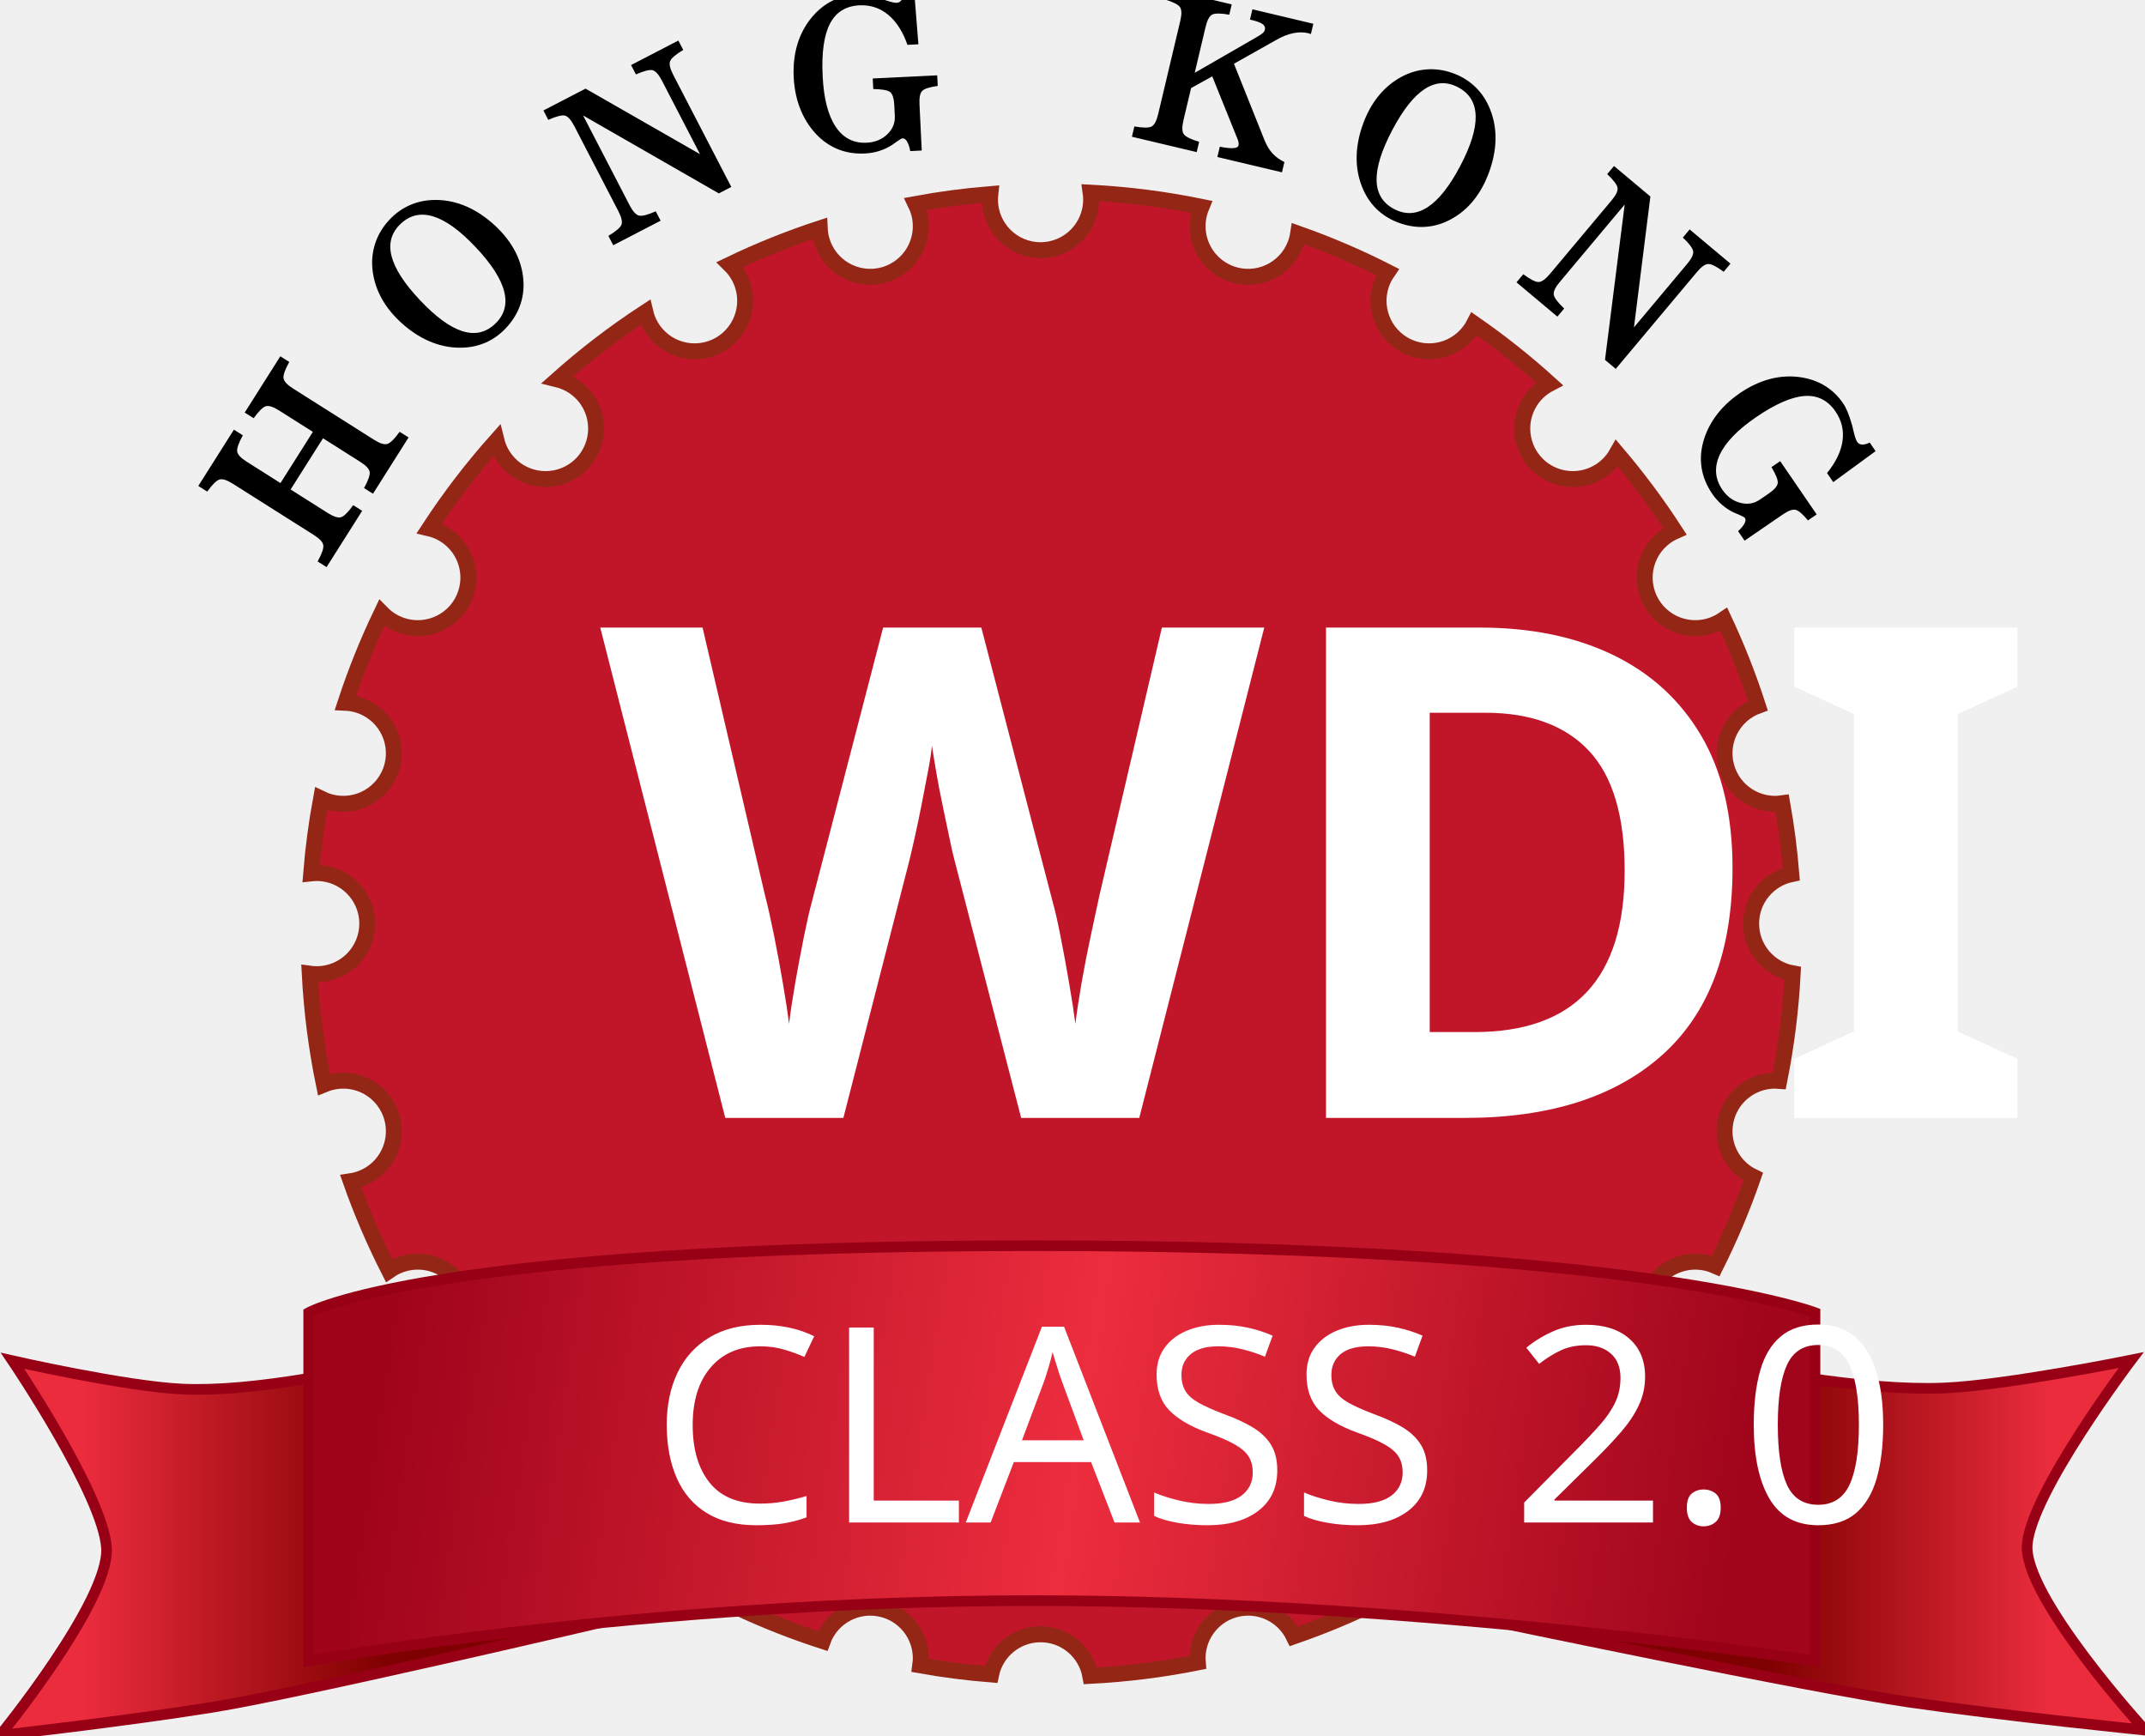
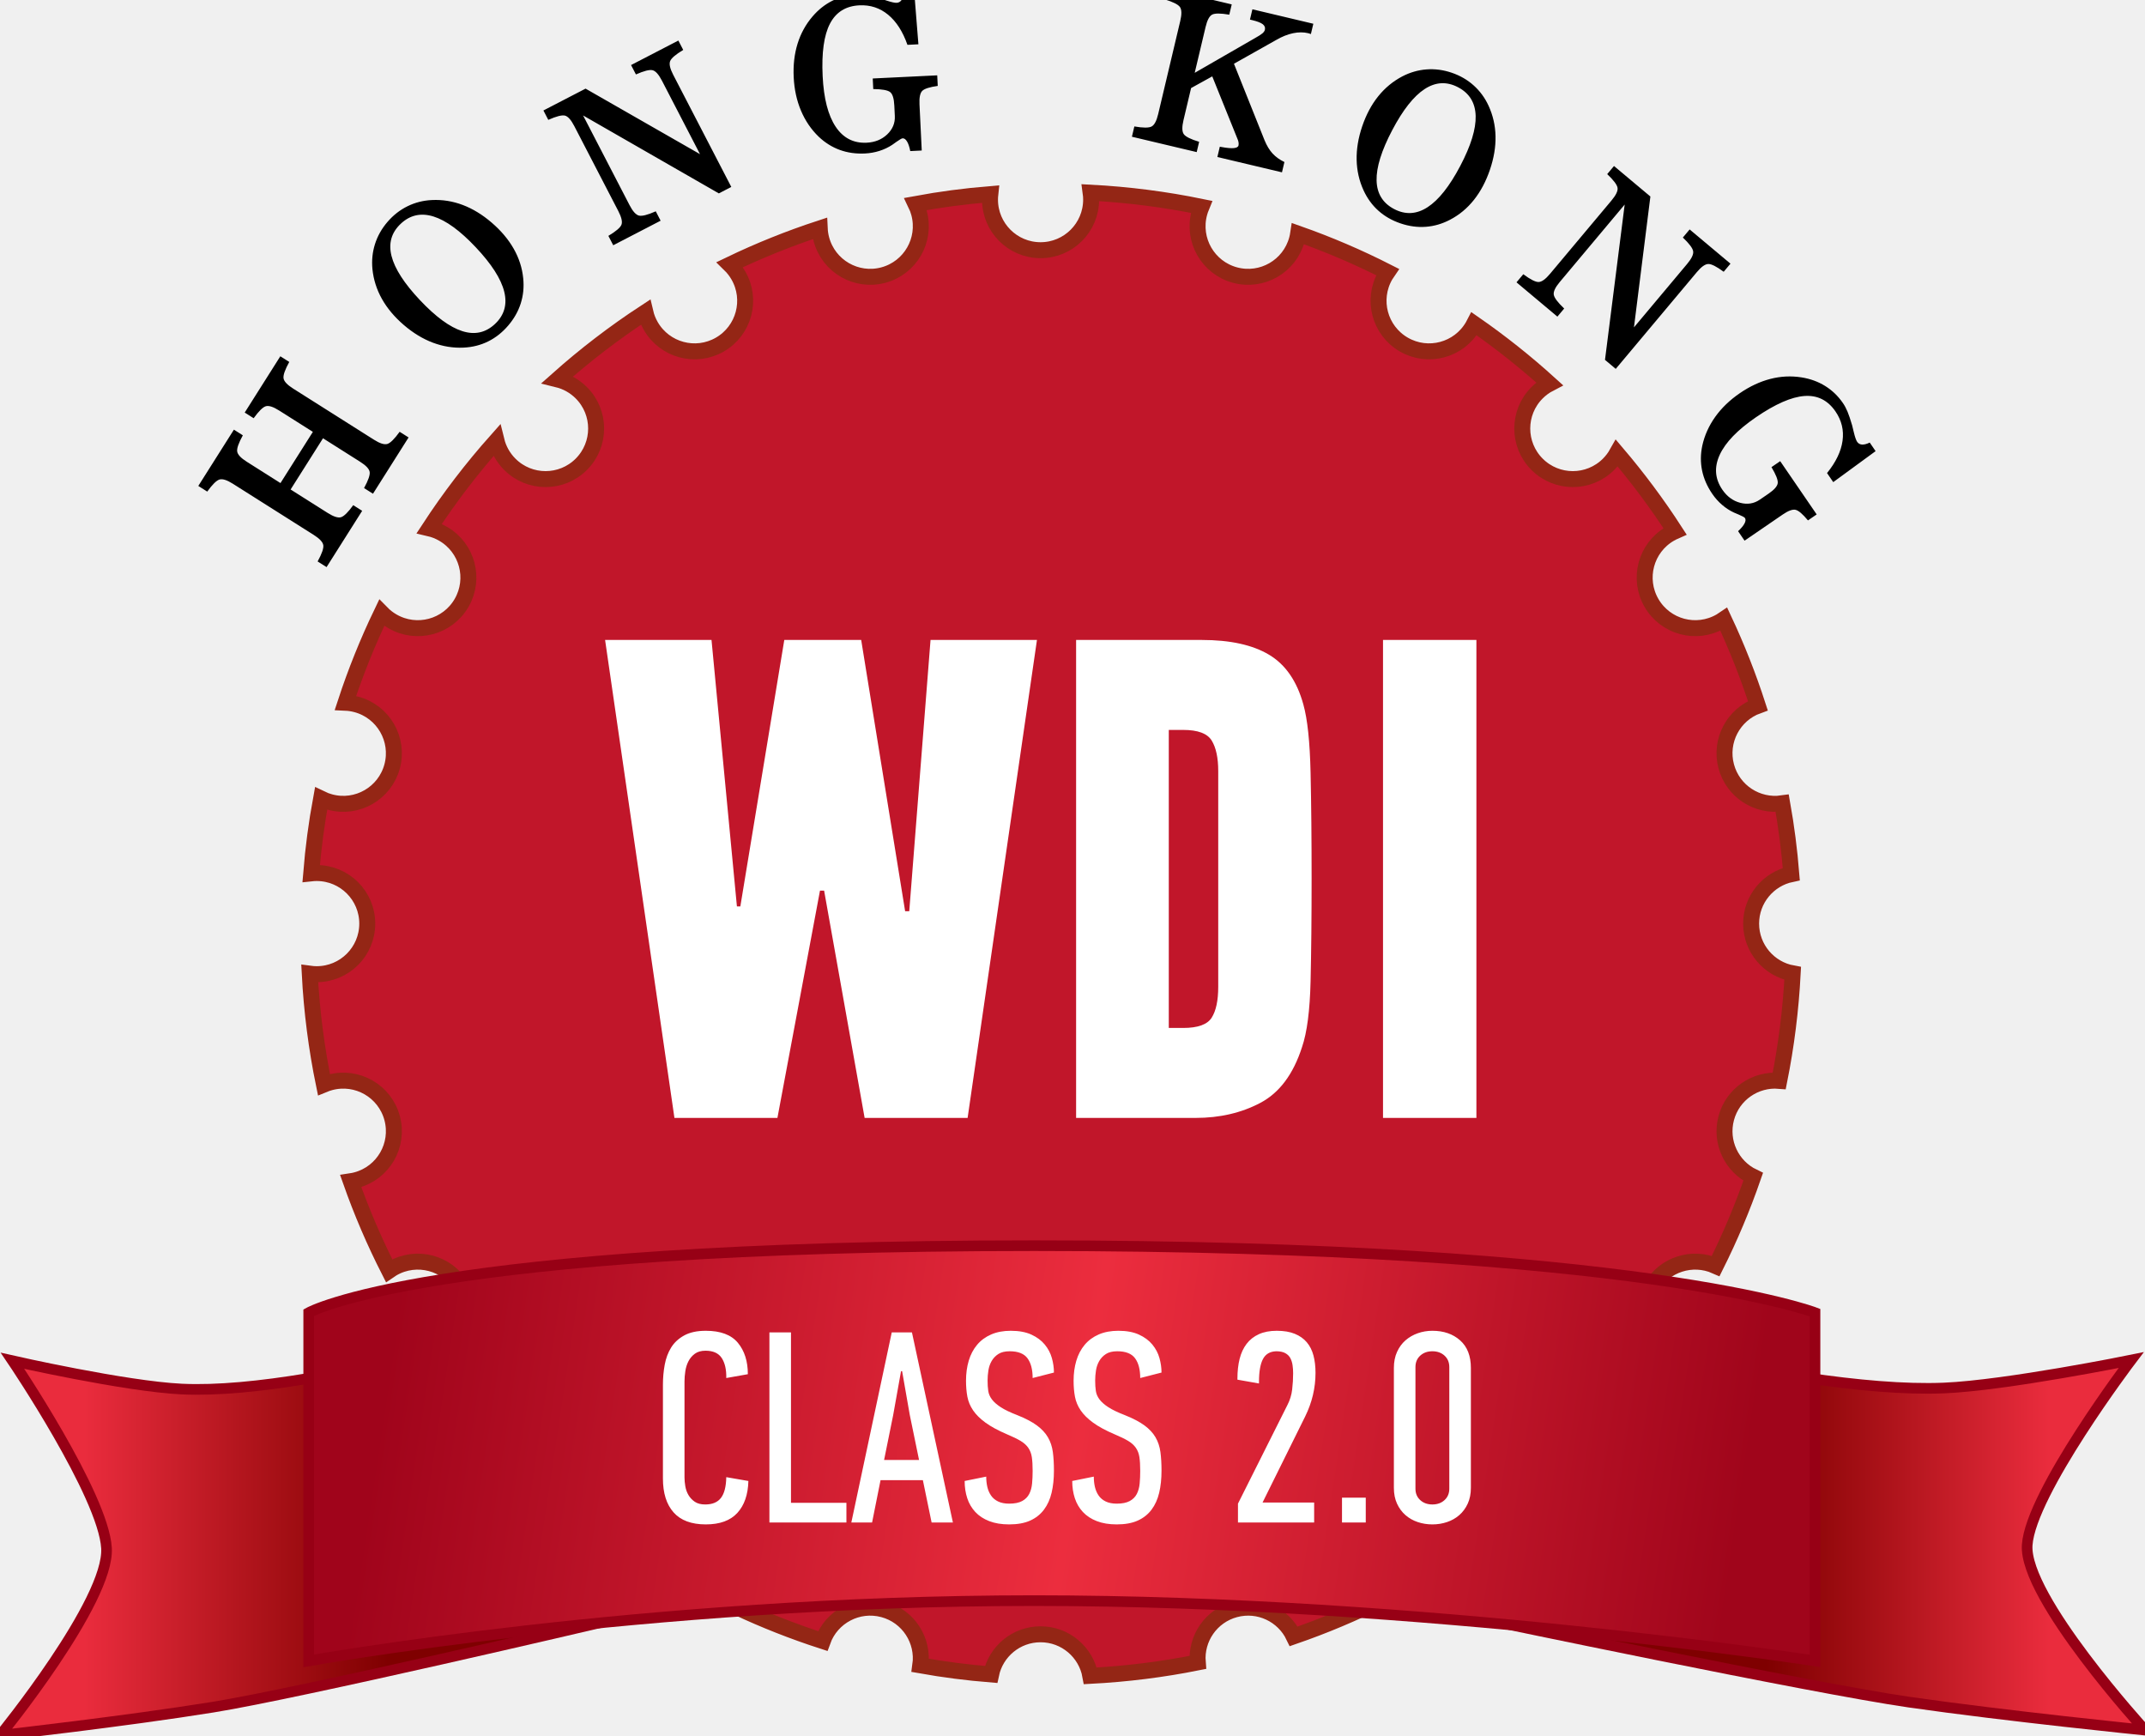
<svg xmlns="http://www.w3.org/2000/svg" width="403px" height="326px" viewBox="0 0 403 326" version="1.1">
  <description>Created with Sketch (http://www.bohemiancoding.com/sketch)</description>
  <defs>
    <linearGradient x1="42.965%" y1="50%" x2="85.846%" y2="50%" id="linearGradient-1">
      <stop stop-color="#7F0000" offset="0%" />
      <stop stop-color="#EA2C3D" offset="100%" />
    </linearGradient>
    <linearGradient x1="35.497%" y1="50%" x2="85.846%" y2="50%" id="linearGradient-2">
      <stop stop-color="#7F0000" offset="0%" />
      <stop stop-color="#EA2C3D" offset="100%" />
    </linearGradient>
    <linearGradient x1="95.28%" y1="50%" x2="4.907%" y2="46.267%" id="linearGradient-3">
      <stop stop-color="#A0051B" offset="0%" />
      <stop stop-color="#EC2D3E" offset="48.884%" />
      <stop stop-color="#A0041B" offset="100%" />
    </linearGradient>
  </defs>
  <g id="Page-1" stroke="none" stroke-width="1" fill="none" fill-rule="evenodd">
    <g id="960-Grid" transform="translate(-267, -157)">
      <g id="hero" transform="translate(-2, -28)">
        <g id="wdi-logo" transform="translate(269, 180)">
          <path d="M154.007,47.914 C148.207,49.815 142.574,52.087 137.138,54.7 L137.138,54.7 C137.745,55.293 138.282,55.979 138.727,56.75 C141.351,61.294 139.794,67.104 135.25,69.727 C130.706,72.351 124.896,70.794 122.273,66.25 C121.794,65.422 121.455,64.551 121.248,63.666 C115.442,67.462 109.937,71.68 104.776,76.275 C106.403,76.675 107.946,77.511 109.218,78.782 C112.927,82.492 112.927,88.508 109.218,92.218 C105.508,95.927 99.492,95.927 95.782,92.218 C94.511,90.946 93.675,89.403 93.275,87.776 L93.275,87.776 C88.68,92.937 84.462,98.442 80.666,104.248 L80.666,104.248 C81.551,104.455 82.422,104.794 83.25,105.273 C87.794,107.896 89.351,113.706 86.727,118.25 C84.104,122.794 78.294,124.351 73.75,121.727 C72.979,121.282 72.293,120.745 71.7,120.138 C69.087,125.574 66.815,131.207 64.914,137.007 C65.591,137.037 66.276,137.141 66.959,137.324 C72.027,138.682 75.034,143.891 73.676,148.959 C72.318,154.027 67.109,157.034 62.041,155.676 C61.437,155.514 60.861,155.297 60.319,155.033 L60.319,155.033 C59.471,159.632 58.848,164.31 58.463,169.056 L58.463,169.056 C58.803,169.019 59.149,169 59.5,169 C64.747,169 69,173.253 69,178.5 C69,183.747 64.747,188 59.5,188 C59.057,188 58.621,187.97 58.193,187.911 C58.565,195.002 59.465,201.953 60.857,208.725 C61.237,208.568 61.633,208.433 62.041,208.324 C67.109,206.966 72.318,209.973 73.676,215.041 C75.034,220.109 72.027,225.318 66.959,226.676 C66.607,226.771 66.254,226.844 65.901,226.897 L65.901,226.897 C67.939,232.677 70.347,238.283 73.097,243.686 L73.097,243.686 C73.307,243.541 73.525,243.403 73.75,243.273 C78.294,240.649 84.104,242.206 86.727,246.75 C89.351,251.294 87.794,257.104 83.25,259.727 C83.11,259.808 82.968,259.885 82.826,259.958 C86.27,264.92 90.028,269.647 94.072,274.111 C94.508,273.273 95.079,272.486 95.782,271.782 C99.492,268.073 105.508,268.073 109.218,271.782 C112.927,275.492 112.927,281.508 109.218,285.218 C108.586,285.849 107.889,286.372 107.147,286.789 L107.147,286.789 C111.779,290.73 116.672,294.374 121.796,297.691 L121.796,297.691 C121.936,297.373 122.095,297.058 122.273,296.75 C124.896,292.206 130.706,290.649 135.25,293.273 C139.794,295.896 141.351,301.706 138.727,306.25 C138.604,306.463 138.474,306.67 138.337,306.87 C143.577,309.327 148.995,311.468 154.566,313.268 C156.223,308.673 161.154,306.036 165.959,307.324 C170.654,308.582 173.58,313.145 172.906,317.839 L172.906,317.839 C177.271,318.615 181.706,319.189 186.201,319.549 L186.201,319.549 C187.1,315.238 190.922,312 195.5,312 C200.17,312 204.053,315.369 204.85,319.81 C211.72,319.453 218.459,318.599 225.031,317.284 C224.653,312.79 227.532,308.532 232.041,307.324 C236.53,306.121 241.13,308.343 243.066,312.389 L243.066,312.389 C248.828,310.398 254.42,308.041 259.812,305.344 L259.812,305.344 C257.866,300.96 259.503,295.725 263.75,293.273 C267.952,290.847 273.237,291.996 276.083,295.776 C280.662,292.649 285.045,289.256 289.21,285.62 C289.064,285.491 288.922,285.357 288.782,285.218 C285.073,281.508 285.073,275.492 288.782,271.782 C292.492,268.073 298.508,268.073 302.218,271.782 C302.357,271.922 302.491,272.064 302.62,272.21 L302.62,272.21 C306.256,268.045 309.649,263.662 312.776,259.083 L312.776,259.083 C308.996,256.237 307.847,250.952 310.273,246.75 C312.725,242.503 317.96,240.866 322.344,242.812 C325.041,237.42 327.398,231.828 329.389,226.066 C325.343,224.13 323.121,219.53 324.324,215.041 C325.532,210.532 329.79,207.653 334.284,208.031 L334.284,208.031 C335.599,201.459 336.453,194.72 336.81,187.85 L336.81,187.85 C332.369,187.053 329,183.17 329,178.5 C329,173.922 332.238,170.1 336.549,169.201 C336.189,164.706 335.615,160.271 334.839,155.906 C330.145,156.58 325.582,153.654 324.324,148.959 C323.036,144.154 325.673,139.223 330.268,137.566 L330.268,137.566 C328.468,131.995 326.327,126.577 323.87,121.337 L323.87,121.337 C323.67,121.474 323.463,121.604 323.25,121.727 C318.706,124.351 312.896,122.794 310.273,118.25 C307.649,113.706 309.206,107.896 313.75,105.273 C314.058,105.095 314.373,104.936 314.691,104.796 C311.374,99.672 307.73,94.779 303.789,90.147 C303.372,90.889 302.849,91.586 302.218,92.218 C298.508,95.927 292.492,95.927 288.782,92.218 C285.073,88.508 285.073,82.492 288.782,78.782 C289.486,78.079 290.273,77.508 291.111,77.072 L291.111,77.072 C286.647,73.028 281.92,69.27 276.958,65.826 L276.958,65.826 C276.885,65.968 276.808,66.11 276.727,66.25 C274.104,70.794 268.294,72.351 263.75,69.727 C259.206,67.104 257.649,61.294 260.273,56.75 C260.403,56.525 260.541,56.307 260.686,56.097 C255.283,53.347 249.677,50.939 243.897,48.901 C243.844,49.254 243.771,49.607 243.676,49.959 C242.318,55.027 237.109,58.034 232.041,56.676 C226.973,55.318 223.966,50.109 225.324,45.041 C225.433,44.633 225.568,44.237 225.725,43.857 L225.725,43.857 C218.953,42.465 212.002,41.565 204.911,41.193 L204.911,41.193 C204.97,41.621 205,42.057 205,42.5 C205,47.747 200.747,52 195.5,52 C190.253,52 186,47.747 186,42.5 C186,42.149 186.019,41.803 186.056,41.463 C181.31,41.848 176.632,42.471 172.033,43.319 C172.297,43.861 172.514,44.437 172.676,45.041 C174.034,50.109 171.027,55.318 165.959,56.676 C160.891,58.034 155.682,55.027 154.324,49.959 C154.141,49.276 154.037,48.591 154.007,47.914 Z" id="background-copy" stroke="#942615" stroke-width="3" fill="#C1162A" />
-           <text id="WDI" font-family="PF Din Text Comp Pro" font-size="129" font-weight="bold" fill="#FFFFFF">
-             <tspan x="112.779" y="215">WDI</tspan>
-           </text>
          <path d="M50,175 C50,175 49,30.401 197,33.012 C345,35.623 353,191 353,191" id="Line" />
          <path d="M43.946,85.712 L45.624,86.774 C44.832,88.216 44.478,89.228 44.563,89.809 C44.647,90.39 45.249,91.034 46.368,91.742 L52.695,95.745 L58.782,86.125 L52.455,82.122 C51.335,81.414 50.497,81.144 49.939,81.311 C49.382,81.478 48.621,82.228 47.656,83.562 L45.978,82.5 L52.666,71.928 L54.345,72.99 C53.539,74.454 53.181,75.478 53.271,76.062 C53.361,76.646 53.96,77.289 55.069,77.99 L70.257,87.599 C71.365,88.301 72.203,88.567 72.769,88.398 C73.336,88.229 74.108,87.467 75.086,86.112 L76.764,87.174 L70.076,97.746 L68.397,96.684 C69.189,95.241 69.541,94.232 69.453,93.657 C69.365,93.081 68.762,92.439 67.643,91.731 L60.686,87.33 L54.6,96.95 L61.557,101.351 C62.676,102.059 63.516,102.327 64.077,102.155 C64.638,101.982 65.401,101.229 66.365,99.896 L68.044,100.958 L61.355,111.53 L59.676,110.468 C60.475,109.015 60.83,107.996 60.74,107.411 C60.65,106.827 60.051,106.185 58.942,105.483 L43.754,95.874 C42.646,95.173 41.808,94.907 41.242,95.076 C40.675,95.245 39.907,96.001 38.936,97.346 L37.257,96.284 L43.946,85.712 Z M95.461,66.178 C94.357,67.462 93.103,68.45 91.702,69.142 C90.3,69.834 88.767,70.22 87.103,70.3 C85.141,70.393 83.213,70.082 81.317,69.367 C79.421,68.651 77.6,67.542 75.853,66.039 C74.106,64.536 72.74,62.907 71.755,61.153 C70.77,59.398 70.176,57.535 69.974,55.564 C69.815,53.933 69.975,52.361 70.453,50.849 C70.931,49.337 71.714,47.948 72.802,46.684 C73.889,45.419 75.145,44.438 76.569,43.74 C77.993,43.041 79.519,42.654 81.148,42.577 C83.127,42.482 85.057,42.791 86.939,43.503 C88.821,44.215 90.636,45.322 92.383,46.825 C94.139,48.337 95.517,49.971 96.516,51.729 C97.515,53.487 98.11,55.339 98.301,57.284 C98.469,58.923 98.314,60.495 97.836,61.998 C97.357,63.501 96.565,64.895 95.461,66.178 Z M94.727,59.765 C94.123,57.36 92.346,54.592 89.394,51.459 C86.452,48.336 83.802,46.406 81.446,45.669 C79.09,44.932 77.036,45.389 75.285,47.039 C73.533,48.69 72.957,50.706 73.558,53.088 C74.158,55.471 75.933,58.228 78.885,61.361 C81.853,64.512 84.511,66.46 86.858,67.205 C89.205,67.951 91.254,67.499 93.006,65.848 C94.757,64.198 95.331,62.17 94.727,59.765 Z M131.515,33.957 L124.363,20.152 C123.754,18.977 123.164,18.322 122.592,18.187 C122.021,18.053 120.982,18.319 119.477,18.984 L118.563,17.22 L127.45,12.616 L128.364,14.38 C126.941,15.232 126.121,15.933 125.904,16.483 C125.687,17.032 125.88,17.89 126.483,19.054 L137.396,40.117 L135.055,41.329 L109.55,26.687 L118.284,43.544 C118.887,44.708 119.476,45.361 120.051,45.5 C120.625,45.64 121.676,45.372 123.204,44.695 L124.118,46.458 L115.215,51.071 L114.301,49.308 C115.724,48.456 116.542,47.759 116.757,47.218 C116.971,46.676 116.773,45.818 116.164,44.642 L107.896,28.684 C107.287,27.508 106.7,26.852 106.134,26.715 C105.568,26.578 104.527,26.845 103.01,27.516 L102.096,25.752 L110.016,21.649 L131.515,33.957 Z M171.02,33.379 C170.867,32.596 170.666,31.997 170.416,31.582 C170.166,31.167 169.889,30.967 169.584,30.982 C169.418,30.99 169.028,31.213 168.412,31.651 C168.091,31.883 167.833,32.068 167.635,32.205 C166.907,32.686 166.106,33.066 165.234,33.345 C164.361,33.623 163.454,33.785 162.513,33.831 C160.809,33.914 159.23,33.691 157.777,33.162 C156.323,32.634 155.002,31.806 153.812,30.678 C152.394,29.307 151.285,27.675 150.486,25.782 C149.686,23.89 149.231,21.799 149.119,19.51 C149.008,17.233 149.251,15.134 149.845,13.212 C150.44,11.29 151.383,9.577 152.674,8.074 C153.76,6.81 154.997,5.832 156.385,5.14 C157.772,4.447 159.267,4.062 160.87,3.984 C161.429,3.957 162.034,3.995 162.682,4.097 C163.331,4.199 164.211,4.402 165.322,4.705 C165.632,4.792 166.06,4.93 166.604,5.12 C167.485,5.409 168.104,5.545 168.46,5.527 C168.842,5.509 169.146,5.341 169.373,5.024 C169.599,4.707 169.748,4.228 169.819,3.587 L171.765,3.492 L172.549,13.321 L170.489,13.422 C169.615,10.927 168.405,9.042 166.857,7.766 C165.31,6.49 163.513,5.902 161.465,6.001 C158.909,6.126 157.065,7.274 155.934,9.445 C154.803,11.616 154.345,14.902 154.559,19.302 C154.763,23.487 155.573,26.647 156.99,28.784 C158.407,30.92 160.355,31.928 162.836,31.807 C164.387,31.732 165.672,31.21 166.689,30.243 C167.706,29.276 168.183,28.124 168.118,26.789 L168.022,24.824 C167.958,23.501 167.697,22.66 167.24,22.3 C166.782,21.939 165.724,21.749 164.066,21.727 L163.97,19.743 L176.084,19.154 L176.18,21.138 C174.648,21.353 173.678,21.664 173.271,22.073 C172.864,22.482 172.691,23.322 172.753,24.594 L173.176,33.274 L171.02,33.379 Z M222.353,27.566 C222.048,28.854 222.068,29.736 222.413,30.21 C222.759,30.685 223.719,31.161 225.293,31.639 L224.835,33.572 L212.662,30.685 L213.121,28.752 C214.755,29.035 215.834,29.039 216.357,28.764 C216.88,28.489 217.293,27.713 217.596,26.437 L221.743,8.949 C222.046,7.673 222.025,6.795 221.681,6.314 C221.337,5.833 220.371,5.353 218.784,4.871 L219.243,2.939 L231.415,5.826 L230.957,7.758 C229.335,7.478 228.264,7.473 227.742,7.742 C227.22,8.011 226.806,8.789 226.501,10.078 L224.46,18.682 L235.782,12.161 C236.46,11.785 236.927,11.487 237.182,11.266 C237.437,11.046 237.591,10.824 237.644,10.601 C237.744,10.179 237.608,9.827 237.237,9.542 C236.866,9.258 236.192,9 235.213,8.768 L234.841,8.68 L235.3,6.747 L246.747,9.462 L246.289,11.395 C246.227,11.38 246.142,11.353 246.033,11.314 C245.925,11.275 245.839,11.249 245.778,11.234 C244.898,11.025 243.952,11.027 242.94,11.238 C241.928,11.45 240.884,11.866 239.807,12.488 L231.833,16.976 L237.576,31.333 C237.999,32.362 238.502,33.195 239.084,33.83 C239.666,34.465 240.409,35.002 241.313,35.438 L240.855,37.371 L228.719,34.493 L229.177,32.56 C229.255,32.566 229.362,32.584 229.498,32.617 C231.491,32.985 232.554,32.89 232.686,32.333 C232.727,32.159 232.73,31.957 232.693,31.726 C232.656,31.494 232.573,31.239 232.443,30.96 L227.757,19.347 L223.781,21.544 L222.353,27.566 Z M263.127,46.963 C261.523,46.418 260.139,45.625 258.973,44.583 C257.807,43.542 256.877,42.264 256.181,40.75 C255.362,38.965 254.93,37.06 254.885,35.035 C254.841,33.009 255.189,30.905 255.931,28.723 C256.672,26.541 257.673,24.665 258.932,23.096 C260.191,21.527 261.697,20.28 263.45,19.356 C264.904,18.6 266.422,18.16 268.003,18.039 C269.584,17.917 271.165,18.125 272.744,18.661 C274.323,19.198 275.703,19.996 276.882,21.056 C278.062,22.116 278.992,23.387 279.672,24.868 C280.499,26.669 280.934,28.575 280.977,30.587 C281.019,32.598 280.67,34.695 279.928,36.877 C279.183,39.071 278.181,40.96 276.924,42.543 C275.666,44.127 274.171,45.37 272.439,46.274 C270.98,47.043 269.465,47.486 267.892,47.604 C266.319,47.721 264.73,47.508 263.127,46.963 Z M261.91,44.261 C264.039,45.382 266.143,45.267 268.222,43.915 C270.301,42.563 272.343,39.983 274.348,36.175 C276.347,32.378 277.313,29.246 277.245,26.778 C277.177,24.311 276.078,22.516 273.949,21.395 C271.82,20.274 269.726,20.384 267.667,21.724 C265.608,23.065 263.576,25.64 261.571,29.448 C259.554,33.279 258.574,36.425 258.631,38.887 C258.687,41.348 259.78,43.14 261.91,44.261 Z M306.986,66.495 L316.975,54.581 C317.826,53.567 318.203,52.77 318.107,52.191 C318.011,51.612 317.366,50.755 316.173,49.622 L317.449,48.1 L325.119,54.53 L323.843,56.052 C322.509,55.067 321.546,54.579 320.955,54.591 C320.364,54.602 319.647,55.11 318.805,56.115 L303.564,74.294 L301.544,72.6 L305.243,43.424 L293.046,57.973 C292.203,58.978 291.828,59.772 291.92,60.356 C292.012,60.94 292.664,61.807 293.877,62.957 L292.601,64.479 L284.917,58.037 L286.193,56.514 C287.527,57.5 288.485,57.987 289.067,57.977 C289.649,57.966 290.365,57.454 291.216,56.439 L302.763,42.666 C303.614,41.651 303.994,40.857 303.903,40.282 C303.811,39.707 303.164,38.848 301.961,37.707 L303.237,36.185 L310.073,41.915 L306.986,66.495 Z M326.548,104.783 C327.134,104.242 327.539,103.757 327.761,103.326 C327.984,102.896 328.008,102.555 327.836,102.303 C327.742,102.166 327.347,101.951 326.651,101.656 C326.286,101.505 325.993,101.381 325.773,101.285 C324.98,100.917 324.237,100.435 323.543,99.838 C322.848,99.241 322.235,98.554 321.702,97.777 C320.738,96.369 320.1,94.908 319.787,93.393 C319.475,91.878 319.487,90.319 319.824,88.715 C320.248,86.788 321.056,84.988 322.248,83.315 C323.44,81.642 324.982,80.157 326.872,78.862 C328.753,77.574 330.667,76.679 332.616,76.178 C334.564,75.676 336.517,75.581 338.474,75.892 C340.12,76.154 341.601,76.694 342.918,77.513 C344.235,78.331 345.347,79.402 346.254,80.726 C346.571,81.188 346.855,81.722 347.109,82.328 C347.362,82.934 347.651,83.79 347.975,84.895 C348.064,85.204 348.17,85.641 348.294,86.205 C348.51,87.106 348.719,87.704 348.92,87.998 C349.136,88.313 349.439,88.484 349.827,88.511 C350.216,88.538 350.702,88.413 351.285,88.138 L352.386,89.745 L344.428,95.567 L343.262,93.865 C344.928,91.813 345.899,89.794 346.174,87.807 C346.449,85.821 346.007,83.982 344.849,82.291 C343.402,80.179 341.458,79.211 339.016,79.387 C336.574,79.563 333.536,80.895 329.902,83.385 C326.446,85.753 324.179,88.1 323.103,90.427 C322.027,92.754 322.191,94.941 323.594,96.99 C324.472,98.271 325.59,99.092 326.947,99.451 C328.304,99.81 329.534,99.611 330.637,98.856 L332.26,97.744 C333.353,96.996 333.932,96.332 333.999,95.754 C334.066,95.176 333.674,94.175 332.822,92.752 L334.461,91.629 L341.315,101.635 L339.677,102.758 C338.69,101.566 337.916,100.903 337.355,100.771 C336.794,100.639 335.988,100.932 334.937,101.652 L327.768,106.563 L326.548,104.783 Z" id="HONG-KONG" fill="#000000" />
          <g id="banner" transform="translate(0, 239)">
            <path d="M365.24,26.738 C335.749,27.988 278,11 278,11 L278,70.016 C278,70.016 340.5,83.131 358.729,85.754 C376.958,88.377 403,91 403,91 C403,91 380.218,66.082 380.865,56.246 C381.511,46.41 400.396,21.492 400.396,21.492 C400.396,21.492 376.982,26.24 365.24,26.738 Z" id="banner-right" stroke="#970015" stroke-width="2" fill="url(#linearGradient-1)" />
            <path d="M78.865,26.934 C52.205,28.201 0,11 0,11 L0,70.754 C0,70.754 56.5,84.033 72.979,86.689 C89.458,89.344 113,92 113,92 C113,92 92.405,66.77 92.99,56.811 C93.574,46.852 110.646,21.623 110.646,21.623 C110.646,21.623 89.479,26.43 78.865,26.934 Z" id="banner-left" stroke="#970015" stroke-width="2" fill="url(#linearGradient-2)" transform="translate(56.5, 51.5) scale(-1, 1) translate(-56.5, -51.5) " />
            <path d="M194.314,0 C80.225,-4.74806686e-06 58,12.581 58,12.581 L58,78 C58,78 121.173,66.677 194.314,66.677 C267.455,66.677 341,78 341,78 L341,12.581 C341,12.581 308.403,4.80973002e-06 194.314,0 Z" stroke="#970015" stroke-width="2" fill="url(#linearGradient-3)" />
-             <text id="name" font-family="PF Din Text Comp Pro" font-size="51.3" font-weight="normal" fill="#FFFFFF">
-               <tspan x="122.139" y="52">CLASS 2.0 </tspan>
-             </text>
+             <path d="M132.604,15.987 C135.375,15.987 137.384,16.74 138.632,18.245 C139.881,19.749 140.505,21.716 140.505,24.144 L136.452,24.862 C136.486,23.289 136.204,22.041 135.606,21.117 C135.007,20.194 133.99,19.732 132.553,19.732 C131.732,19.732 131.065,19.92 130.552,20.297 C130.039,20.673 129.638,21.143 129.347,21.707 C129.056,22.272 128.86,22.896 128.757,23.58 C128.654,24.264 128.603,24.914 128.603,25.529 L128.603,43.535 C128.603,44.049 128.654,44.604 128.757,45.203 C128.86,45.801 129.056,46.348 129.347,46.844 C129.638,47.34 130.031,47.759 130.527,48.101 C131.023,48.443 131.681,48.614 132.502,48.614 C133.836,48.614 134.819,48.204 135.452,47.383 C136.084,46.562 136.418,45.263 136.452,43.484 L140.607,44.202 C140.539,46.767 139.846,48.768 138.53,50.205 C137.213,51.641 135.238,52.359 132.604,52.359 C129.903,52.359 127.885,51.607 126.551,50.102 C125.217,48.597 124.55,46.477 124.55,43.741 L124.55,26.093 C124.55,24.828 124.661,23.588 124.884,22.374 C125.106,21.16 125.508,20.083 126.089,19.142 C126.671,18.202 127.492,17.441 128.552,16.86 C129.612,16.278 130.963,15.987 132.604,15.987 Z M144.557,52 L144.557,16.295 L148.61,16.295 L148.61,48.306 L159.024,48.306 L159.024,52 L144.557,52 Z M175.03,52 L173.388,44.048 L165.436,44.048 L163.846,52 L159.947,52 L167.54,16.295 L171.336,16.295 L179.031,52 L175.03,52 Z M169.284,23.58 L167.796,31.89 L166.103,40.252 L172.67,40.252 L170.926,31.788 L169.489,23.58 L169.284,23.58 Z M198.012,42.253 C198.012,43.792 197.867,45.177 197.576,46.408 C197.285,47.64 196.806,48.7 196.139,49.589 C195.473,50.478 194.609,51.162 193.549,51.641 C192.489,52.12 191.172,52.359 189.599,52.359 C188.162,52.359 186.914,52.154 185.854,51.743 C184.794,51.333 183.922,50.76 183.238,50.025 C182.554,49.29 182.049,48.426 181.724,47.434 C181.399,46.442 181.237,45.365 181.237,44.202 L185.29,43.382 C185.29,44.066 185.358,44.707 185.495,45.305 C185.632,45.904 185.862,46.442 186.187,46.921 C186.512,47.4 186.957,47.776 187.521,48.05 C188.085,48.324 188.778,48.46 189.599,48.46 C190.625,48.46 191.437,48.298 192.036,47.973 C192.634,47.648 193.079,47.203 193.369,46.639 C193.66,46.075 193.84,45.417 193.908,44.664 C193.976,43.912 194.011,43.125 194.011,42.304 C194.011,41.244 193.959,40.381 193.857,39.714 C193.754,39.047 193.532,38.465 193.19,37.969 C192.848,37.474 192.36,37.038 191.728,36.661 C191.095,36.285 190.249,35.875 189.188,35.43 C187.513,34.712 186.17,33.985 185.161,33.25 C184.152,32.515 183.374,31.745 182.827,30.941 C182.28,30.138 181.921,29.283 181.75,28.376 C181.579,27.47 181.493,26.47 181.493,25.375 C181.493,24.007 181.664,22.75 182.006,21.605 C182.348,20.459 182.87,19.467 183.571,18.629 C184.272,17.791 185.153,17.142 186.213,16.68 C187.273,16.218 188.504,15.987 189.907,15.987 C191.446,15.987 192.737,16.227 193.78,16.706 C194.823,17.184 195.661,17.809 196.293,18.578 C196.926,19.348 197.371,20.194 197.627,21.117 C197.884,22.041 198.012,22.947 198.012,23.836 L194.011,24.862 C194.011,23.255 193.686,22.015 193.036,21.143 C192.386,20.271 191.275,19.835 189.701,19.835 C188.812,19.835 188.103,20.006 187.572,20.348 C187.042,20.69 186.623,21.126 186.316,21.656 C186.008,22.186 185.803,22.776 185.7,23.426 C185.597,24.076 185.546,24.708 185.546,25.324 C185.546,26.076 185.589,26.735 185.674,27.299 C185.76,27.863 185.991,28.393 186.367,28.889 C186.743,29.385 187.299,29.873 188.034,30.351 C188.769,30.83 189.804,31.326 191.138,31.839 C192.677,32.455 193.899,33.096 194.806,33.763 C195.712,34.43 196.405,35.174 196.883,35.994 C197.362,36.815 197.67,37.739 197.807,38.765 C197.944,39.791 198.012,40.953 198.012,42.253 Z M218.224,42.253 C218.224,43.792 218.079,45.177 217.788,46.408 C217.497,47.64 217.019,48.7 216.352,49.589 C215.685,50.478 214.821,51.162 213.761,51.641 C212.701,52.12 211.384,52.359 209.811,52.359 C208.375,52.359 207.126,52.154 206.066,51.743 C205.006,51.333 204.134,50.76 203.45,50.025 C202.766,49.29 202.261,48.426 201.936,47.434 C201.611,46.442 201.449,45.365 201.449,44.202 L205.502,43.382 C205.502,44.066 205.57,44.707 205.707,45.305 C205.844,45.904 206.075,46.442 206.399,46.921 C206.724,47.4 207.169,47.776 207.733,48.05 C208.298,48.324 208.99,48.46 209.811,48.46 C210.837,48.46 211.649,48.298 212.248,47.973 C212.846,47.648 213.291,47.203 213.582,46.639 C213.872,46.075 214.052,45.417 214.12,44.664 C214.189,43.912 214.223,43.125 214.223,42.304 C214.223,41.244 214.171,40.381 214.069,39.714 C213.966,39.047 213.744,38.465 213.402,37.969 C213.06,37.474 212.573,37.038 211.94,36.661 C211.307,36.285 210.461,35.875 209.401,35.43 C207.725,34.712 206.382,33.985 205.374,33.25 C204.365,32.515 203.587,31.745 203.039,30.941 C202.492,30.138 202.133,29.283 201.962,28.376 C201.791,27.47 201.706,26.47 201.706,25.375 C201.706,24.007 201.877,22.75 202.219,21.605 C202.561,20.459 203.082,19.467 203.783,18.629 C204.484,17.791 205.365,17.142 206.425,16.68 C207.485,16.218 208.717,15.987 210.119,15.987 C211.658,15.987 212.949,16.227 213.992,16.706 C215.035,17.184 215.873,17.809 216.506,18.578 C217.138,19.348 217.583,20.194 217.839,21.117 C218.096,22.041 218.224,22.947 218.224,23.836 L214.223,24.862 C214.223,23.255 213.898,22.015 213.248,21.143 C212.598,20.271 211.487,19.835 209.914,19.835 C209.024,19.835 208.315,20.006 207.785,20.348 C207.254,20.69 206.836,21.126 206.528,21.656 C206.22,22.186 206.015,22.776 205.912,23.426 C205.81,24.076 205.758,24.708 205.758,25.324 C205.758,26.076 205.801,26.735 205.887,27.299 C205.972,27.863 206.203,28.393 206.579,28.889 C206.955,29.385 207.511,29.873 208.246,30.351 C208.982,30.83 210.016,31.326 211.35,31.839 C212.889,32.455 214.112,33.096 215.018,33.763 C215.924,34.43 216.617,35.174 217.096,35.994 C217.574,36.815 217.882,37.739 218.019,38.765 C218.156,39.791 218.224,40.953 218.224,42.253 Z M239.77,19.835 C238.607,19.869 237.778,20.356 237.282,21.297 C236.786,22.237 236.538,23.665 236.538,25.581 L236.538,25.888 L232.486,25.17 L232.486,24.965 C232.486,23.597 232.622,22.366 232.896,21.271 C233.17,20.177 233.606,19.236 234.204,18.45 C234.803,17.663 235.572,17.056 236.513,16.629 C237.453,16.201 238.573,15.987 239.873,15.987 C241.207,15.987 242.335,16.175 243.259,16.552 C244.182,16.928 244.934,17.458 245.516,18.142 C246.097,18.826 246.516,19.655 246.773,20.63 C247.029,21.605 247.157,22.691 247.157,23.888 C247.157,26.726 246.508,29.462 245.208,32.096 L237.205,48.255 L246.901,48.255 L246.901,52 L232.588,52 L232.588,48.46 L241.873,29.941 C242.352,29.018 242.651,28.043 242.771,27.017 C242.891,25.991 242.951,24.965 242.951,23.939 C242.951,23.46 242.917,22.973 242.848,22.477 C242.78,21.981 242.643,21.536 242.438,21.143 C242.233,20.75 241.916,20.433 241.489,20.194 C241.061,19.955 240.488,19.835 239.77,19.835 Z M252.133,52 L252.133,47.332 L256.597,47.332 L256.597,52 L252.133,52 Z M276.347,45.485 C276.347,46.614 276.15,47.605 275.757,48.46 C275.364,49.315 274.834,50.033 274.167,50.615 C273.5,51.196 272.73,51.632 271.858,51.923 C270.986,52.214 270.071,52.359 269.114,52.359 C268.156,52.359 267.241,52.214 266.369,51.923 C265.497,51.632 264.728,51.196 264.061,50.615 C263.394,50.033 262.864,49.315 262.47,48.46 C262.077,47.605 261.88,46.614 261.88,45.485 L261.88,22.964 C261.88,21.836 262.077,20.835 262.47,19.963 C262.864,19.091 263.394,18.364 264.061,17.783 C264.728,17.201 265.497,16.757 266.369,16.449 C267.241,16.141 268.156,15.987 269.114,15.987 C271.234,15.987 272.97,16.586 274.321,17.783 C275.672,18.98 276.347,20.707 276.347,22.964 L276.347,45.485 Z M272.294,22.81 C272.294,21.921 271.995,21.203 271.397,20.656 C270.798,20.108 270.037,19.835 269.114,19.835 C268.19,19.835 267.429,20.108 266.831,20.656 C266.232,21.203 265.933,21.921 265.933,22.81 L265.933,45.639 C265.933,46.528 266.232,47.246 266.831,47.793 C267.429,48.341 268.19,48.614 269.114,48.614 C270.037,48.614 270.798,48.341 271.397,47.793 C271.995,47.246 272.294,46.528 272.294,45.639 L272.294,22.81 Z" id="name" fill="#FFFFFF" />
          </g>
+           <path d="M154.06,172.301 L146.061,215 L126.712,215 L113.683,125.216 L133.678,125.216 L138.451,175.268 L139.095,175.268 L147.351,125.216 L161.799,125.216 L170.055,176.171 L170.829,176.171 L174.828,125.216 L194.823,125.216 L181.794,215 L162.445,215 L154.833,172.301 L154.06,172.301 Z M225.784,125.216 C231.116,125.216 235.329,126.14 238.425,127.99 C241.522,129.839 243.671,132.956 244.875,137.342 C245.65,140.094 246.101,144.372 246.23,150.178 C246.359,155.983 246.423,162.583 246.423,169.979 C246.423,177.375 246.359,183.825 246.23,189.329 C246.101,194.833 245.564,198.961 244.618,201.713 C242.983,206.787 240.382,210.27 236.813,212.162 C233.244,214.054 229.181,215 224.623,215 L202.177,215 L202.177,125.216 L225.784,125.216 Z M228.88,149.855 C228.88,147.361 228.471,145.448 227.654,144.114 C226.837,142.781 225.053,142.115 222.3,142.115 L219.591,142.115 L219.591,198.101 L222.3,198.101 C225.053,198.101 226.837,197.456 227.654,196.166 C228.471,194.876 228.88,192.941 228.88,190.361 L228.88,149.855 Z M259.839,215 L259.839,125.216 L277.384,125.216 L277.384,215 L259.839,215 Z" id="WDI" fill="#FFFFFF" />
        </g>
      </g>
    </g>
  </g>
</svg>
